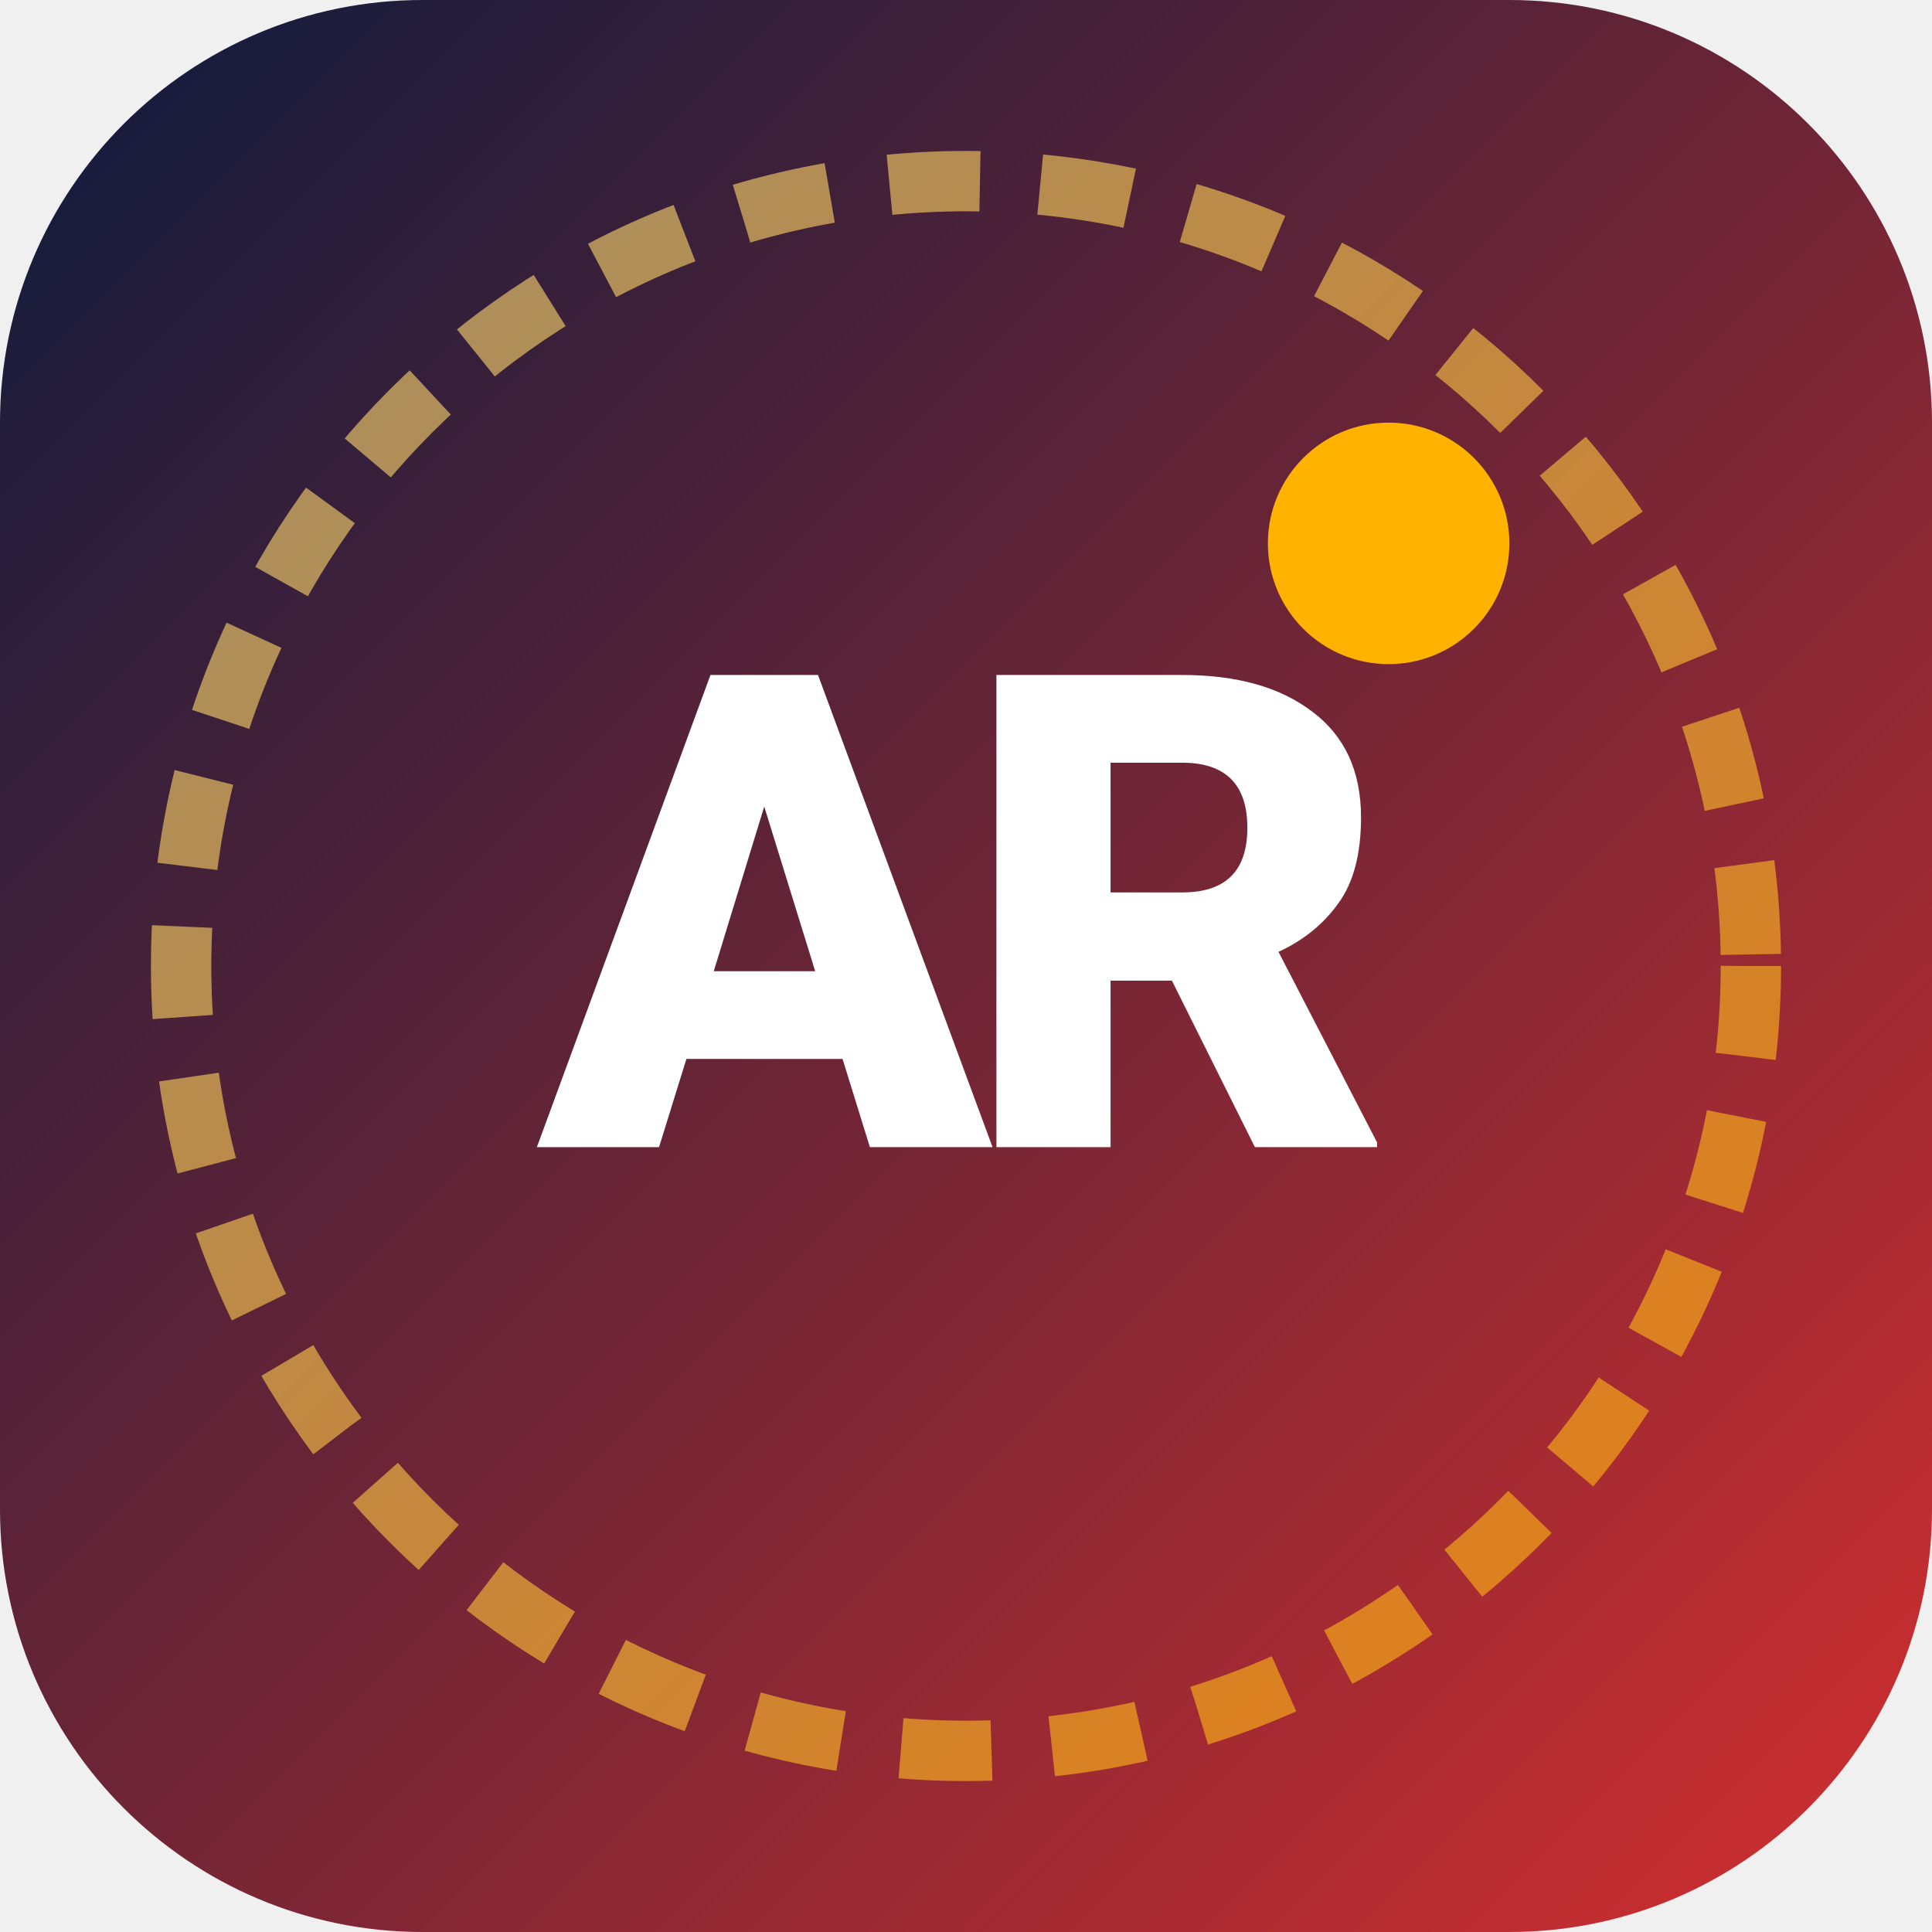
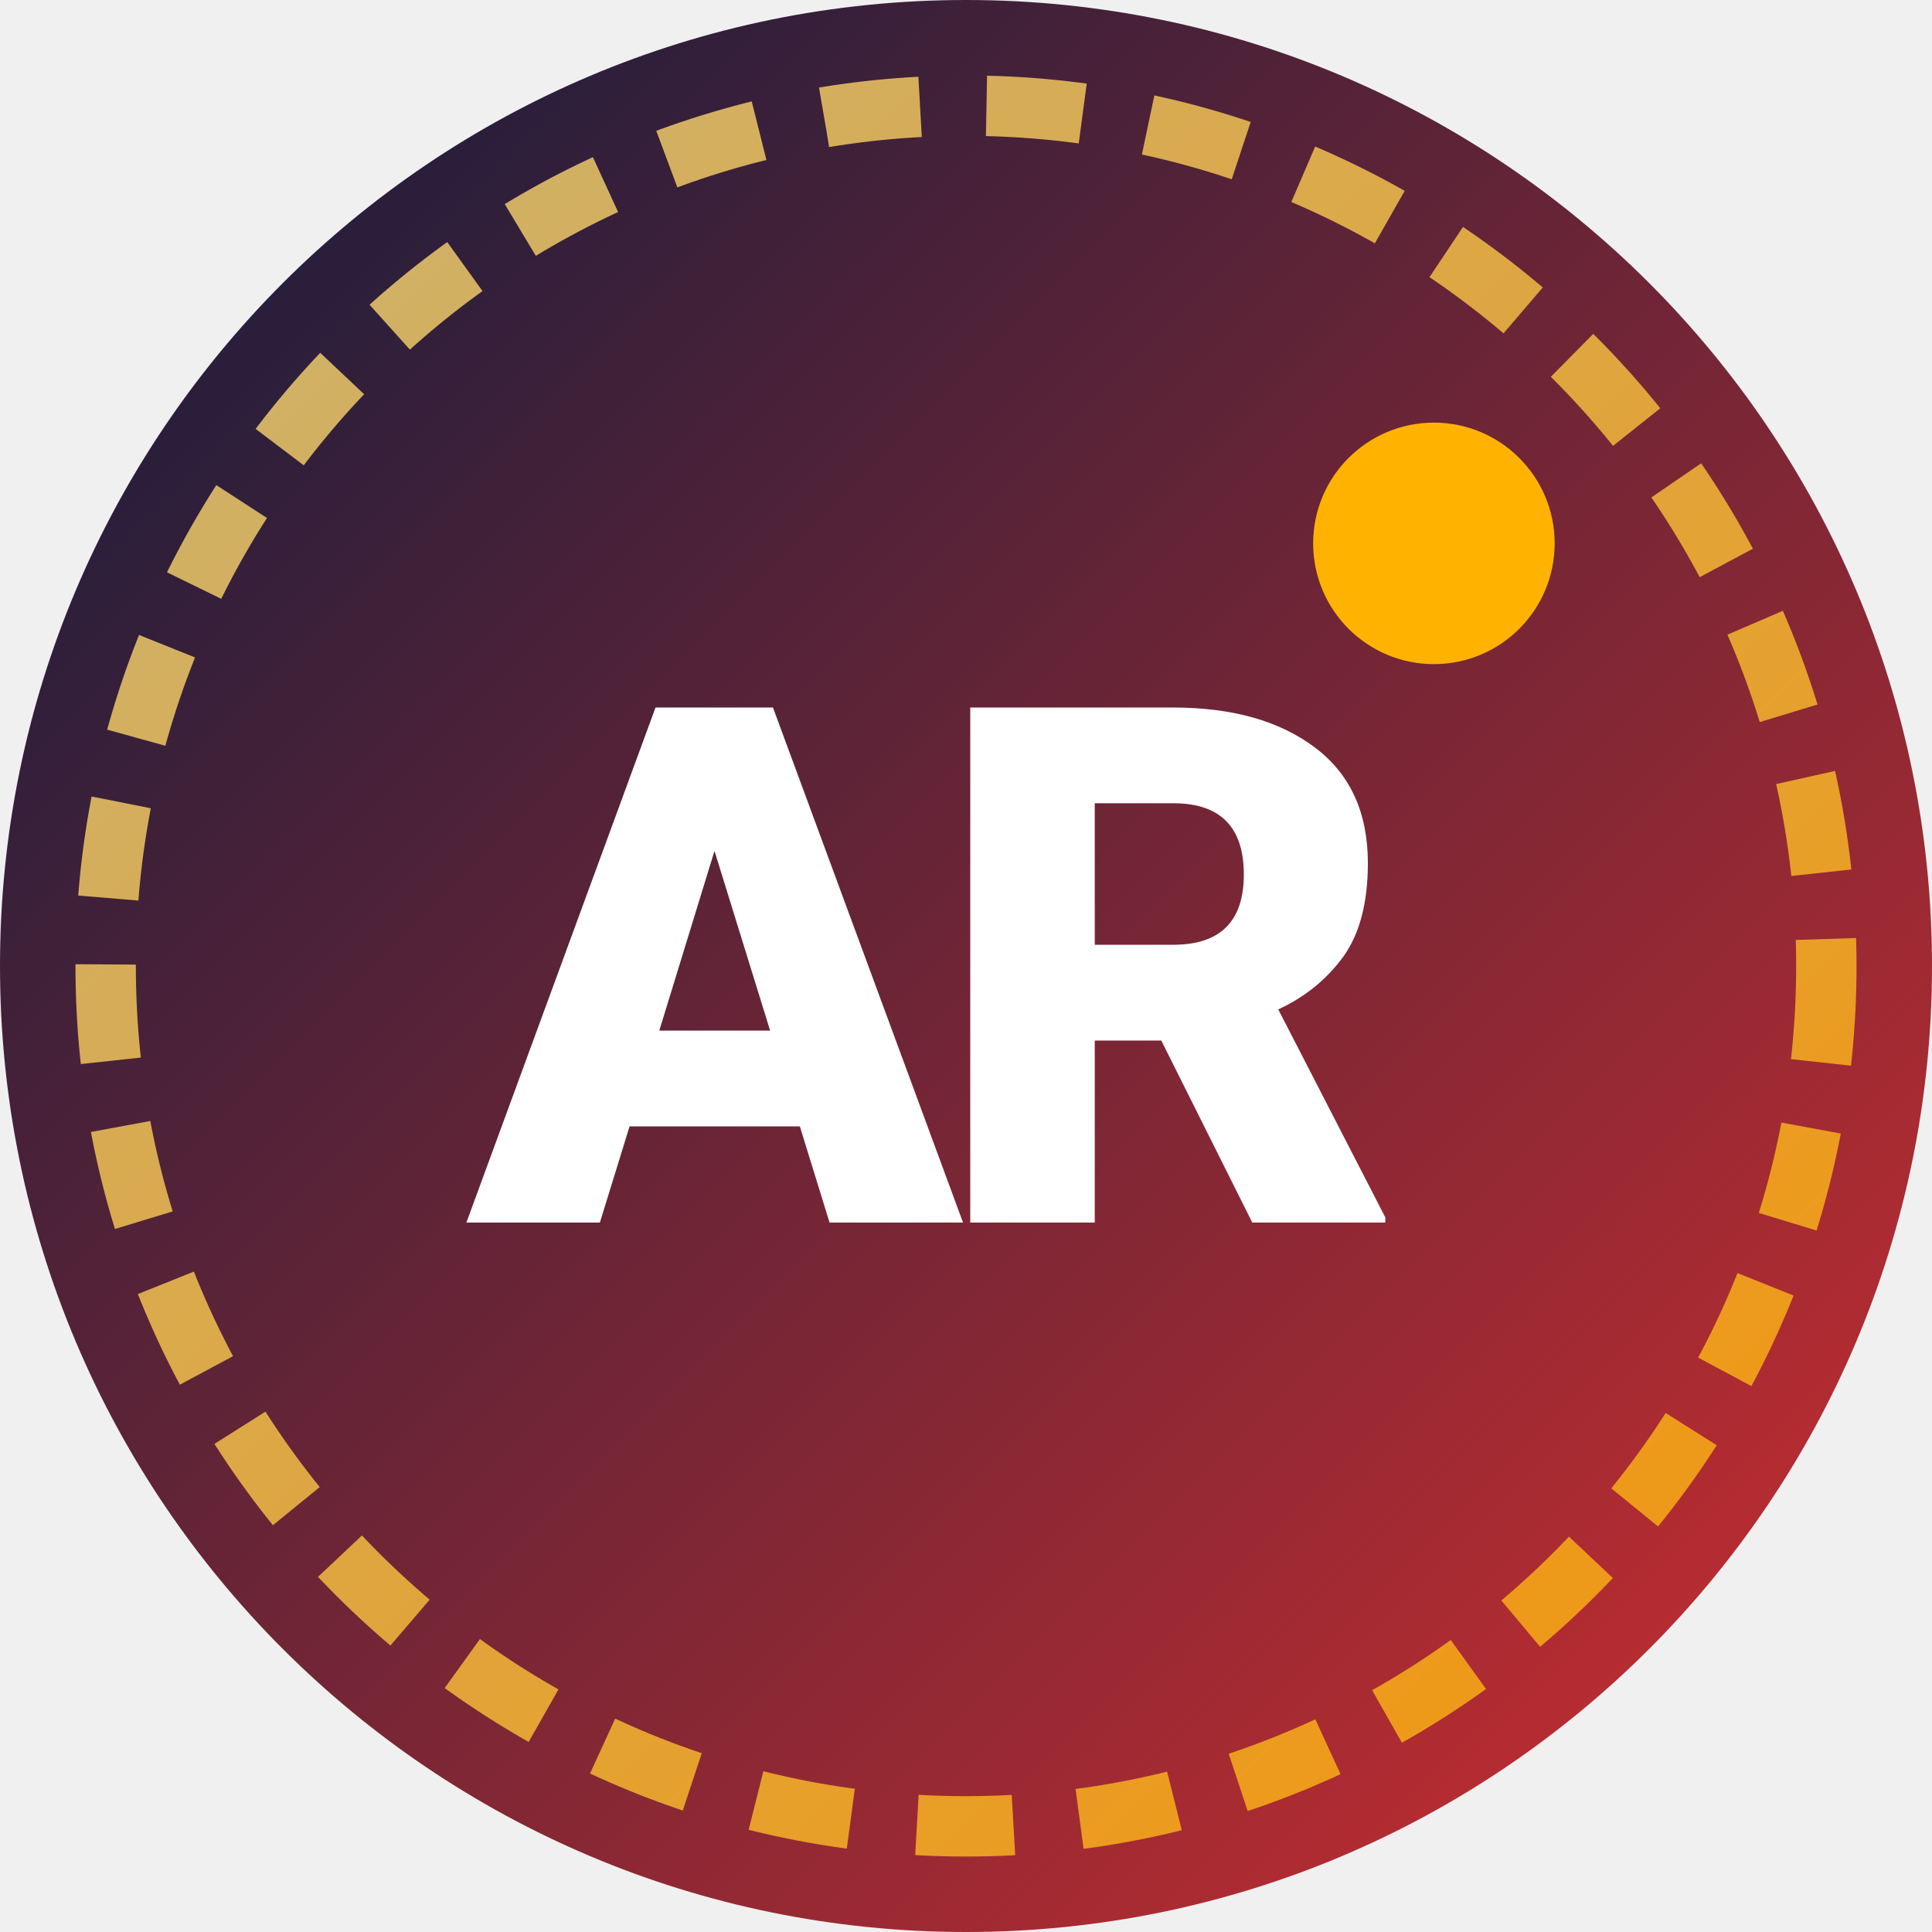
<svg xmlns="http://www.w3.org/2000/svg" viewBox="0 0 64 64" width="64" height="64">
  <defs>
    <linearGradient id="bgGrad" x1="0%" y1="0%" x2="100%" y2="100%">
      <stop offset="0%" stop-color="#0b1b3d" />
      <stop offset="100%" stop-color="#d32f2f" />
    </linearGradient>
    <linearGradient id="goldGrad" x1="0%" y1="0%" x2="100%" y2="100%">
      <stop offset="0%" stop-color="#ffe082" />
      <stop offset="100%" stop-color="#ffb300" />
    </linearGradient>
  </defs>
-   <rect width="64" height="64" rx="14" fill="url(#bgGrad)" />
-   <circle cx="32" cy="32" r="26" fill="none" stroke="url(#goldGrad)" stroke-width="2" stroke-dasharray="3 2" opacity="0.6" />
-   <text x="32" y="38" font-family="-apple-system, BlinkMacSystemFont, 'Segoe UI', Roboto, sans-serif" font-size="22" font-weight="900" fill="#ffffff" text-anchor="middle" letter-spacing="-1">AR</text>
-   <circle cx="46" cy="18" r="4" fill="#ffb300" />
+   <circle cx="32" cy="32" r="32" fill="url(#bgGrad)" />
+   <circle cx="32" cy="32" r="28.5" fill="none" stroke="url(#goldGrad)" stroke-width="2" stroke-dasharray="3.2 2.2" opacity="0.78" />
+   <text x="31" y="40.5" font-family="-apple-system, BlinkMacSystemFont, 'Segoe UI', Roboto, Arial, sans-serif" font-size="24" font-weight="900" fill="#ffffff" text-anchor="middle" letter-spacing="-1">AR</text>
+   <circle cx="47.5" cy="18" r="4" fill="#ffb300" />
</svg>
